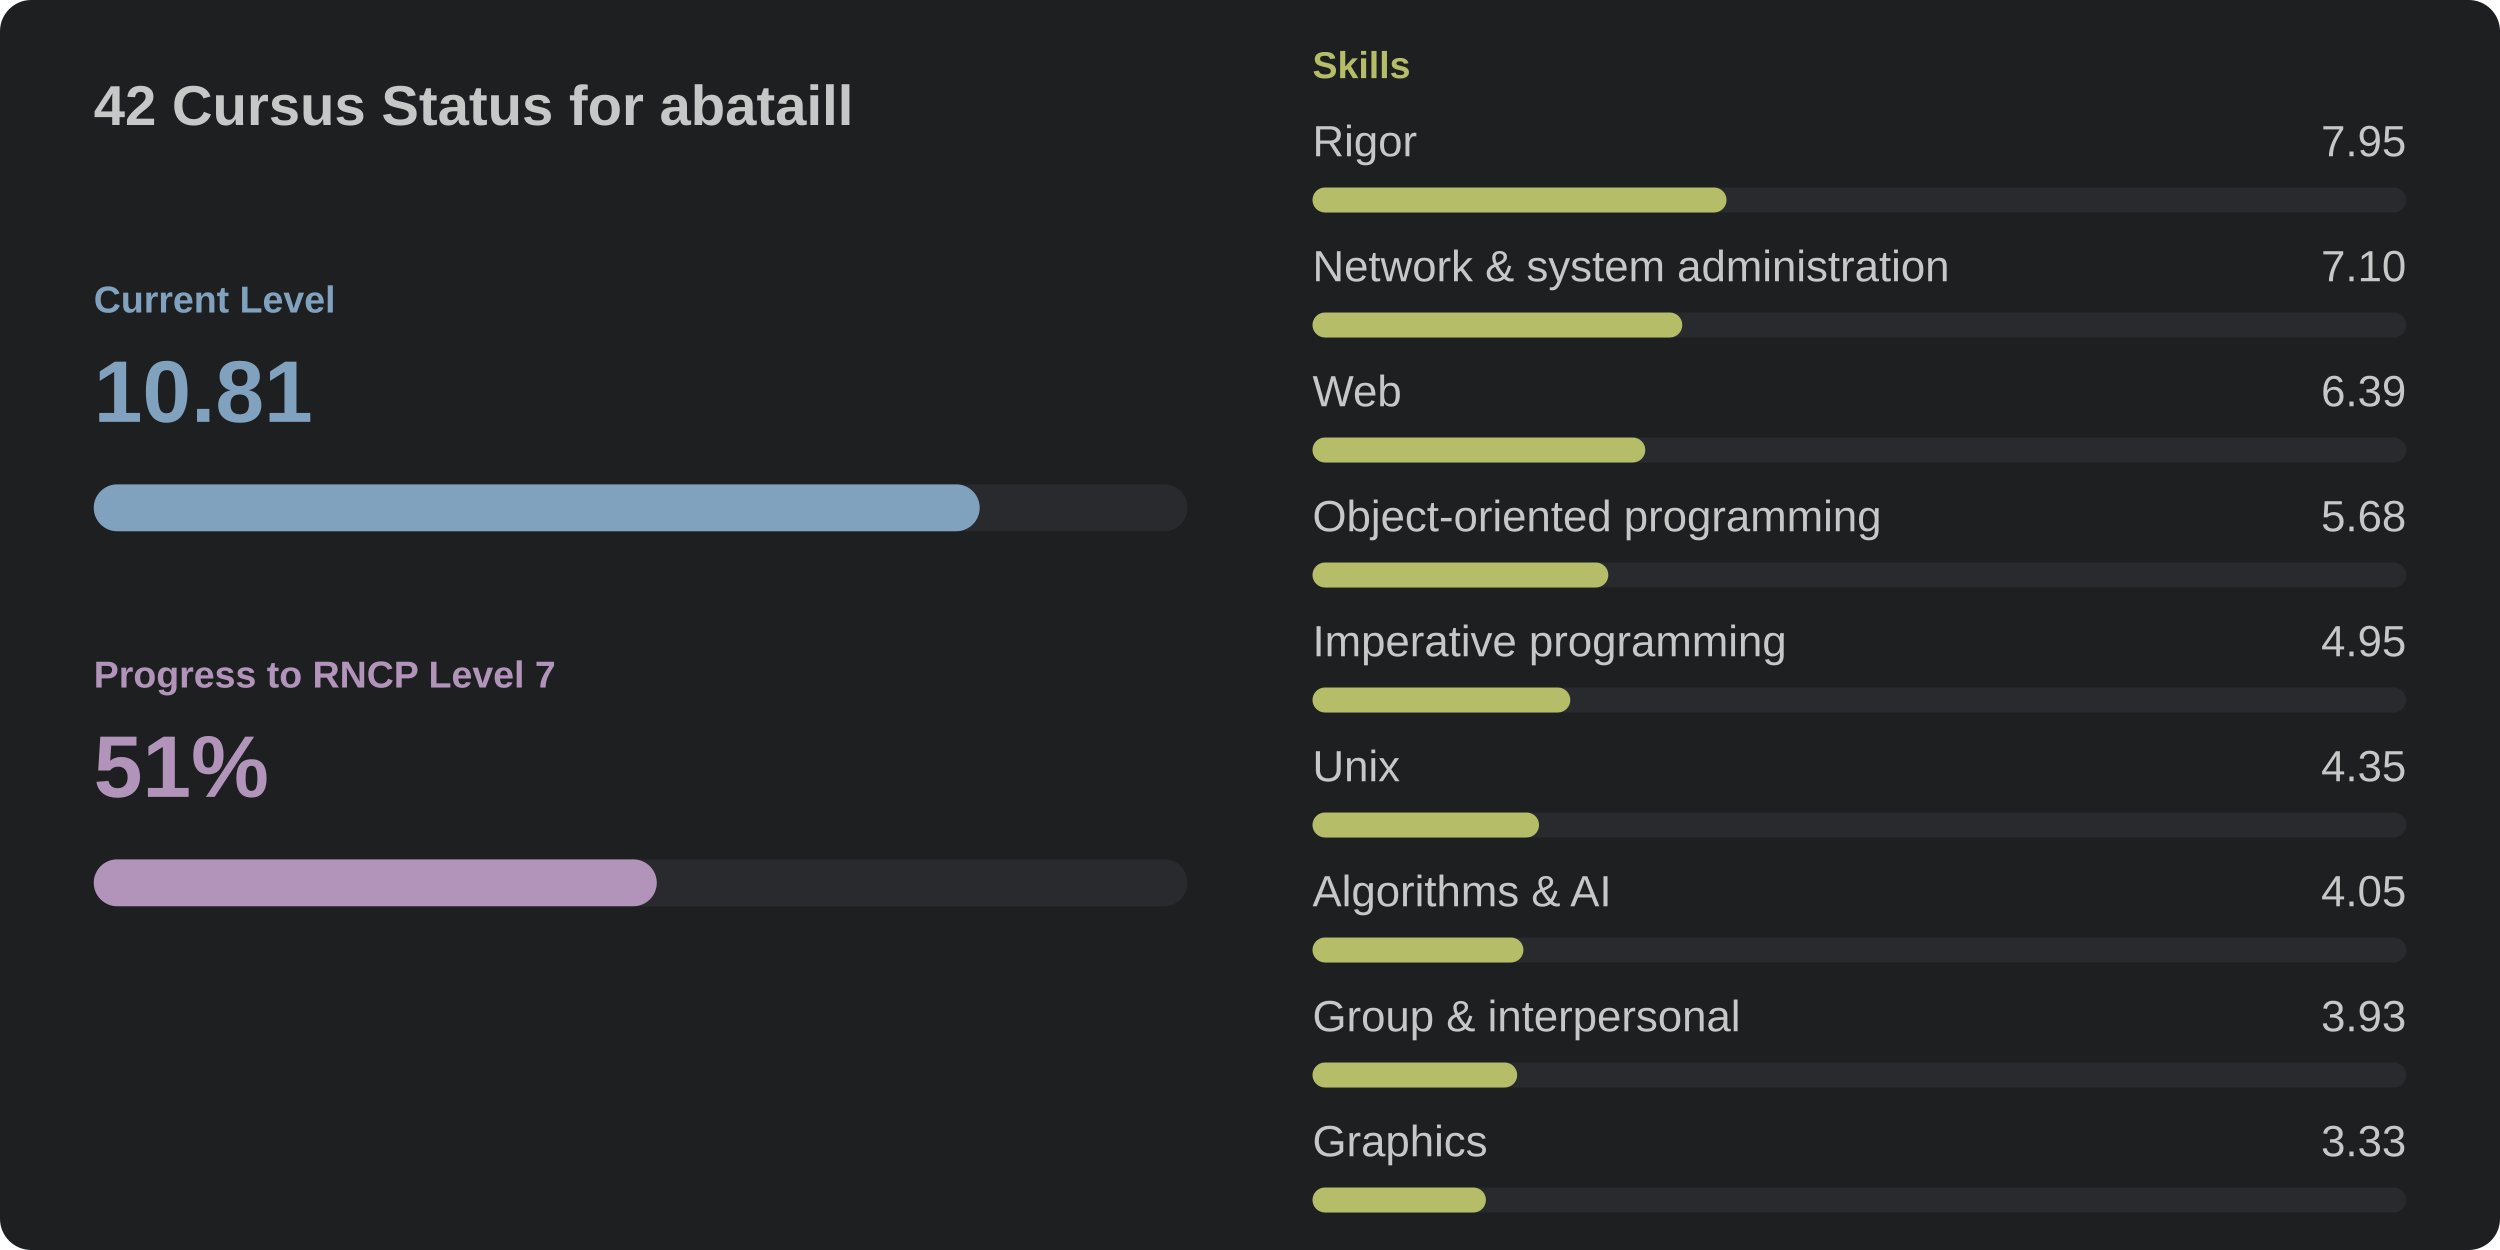
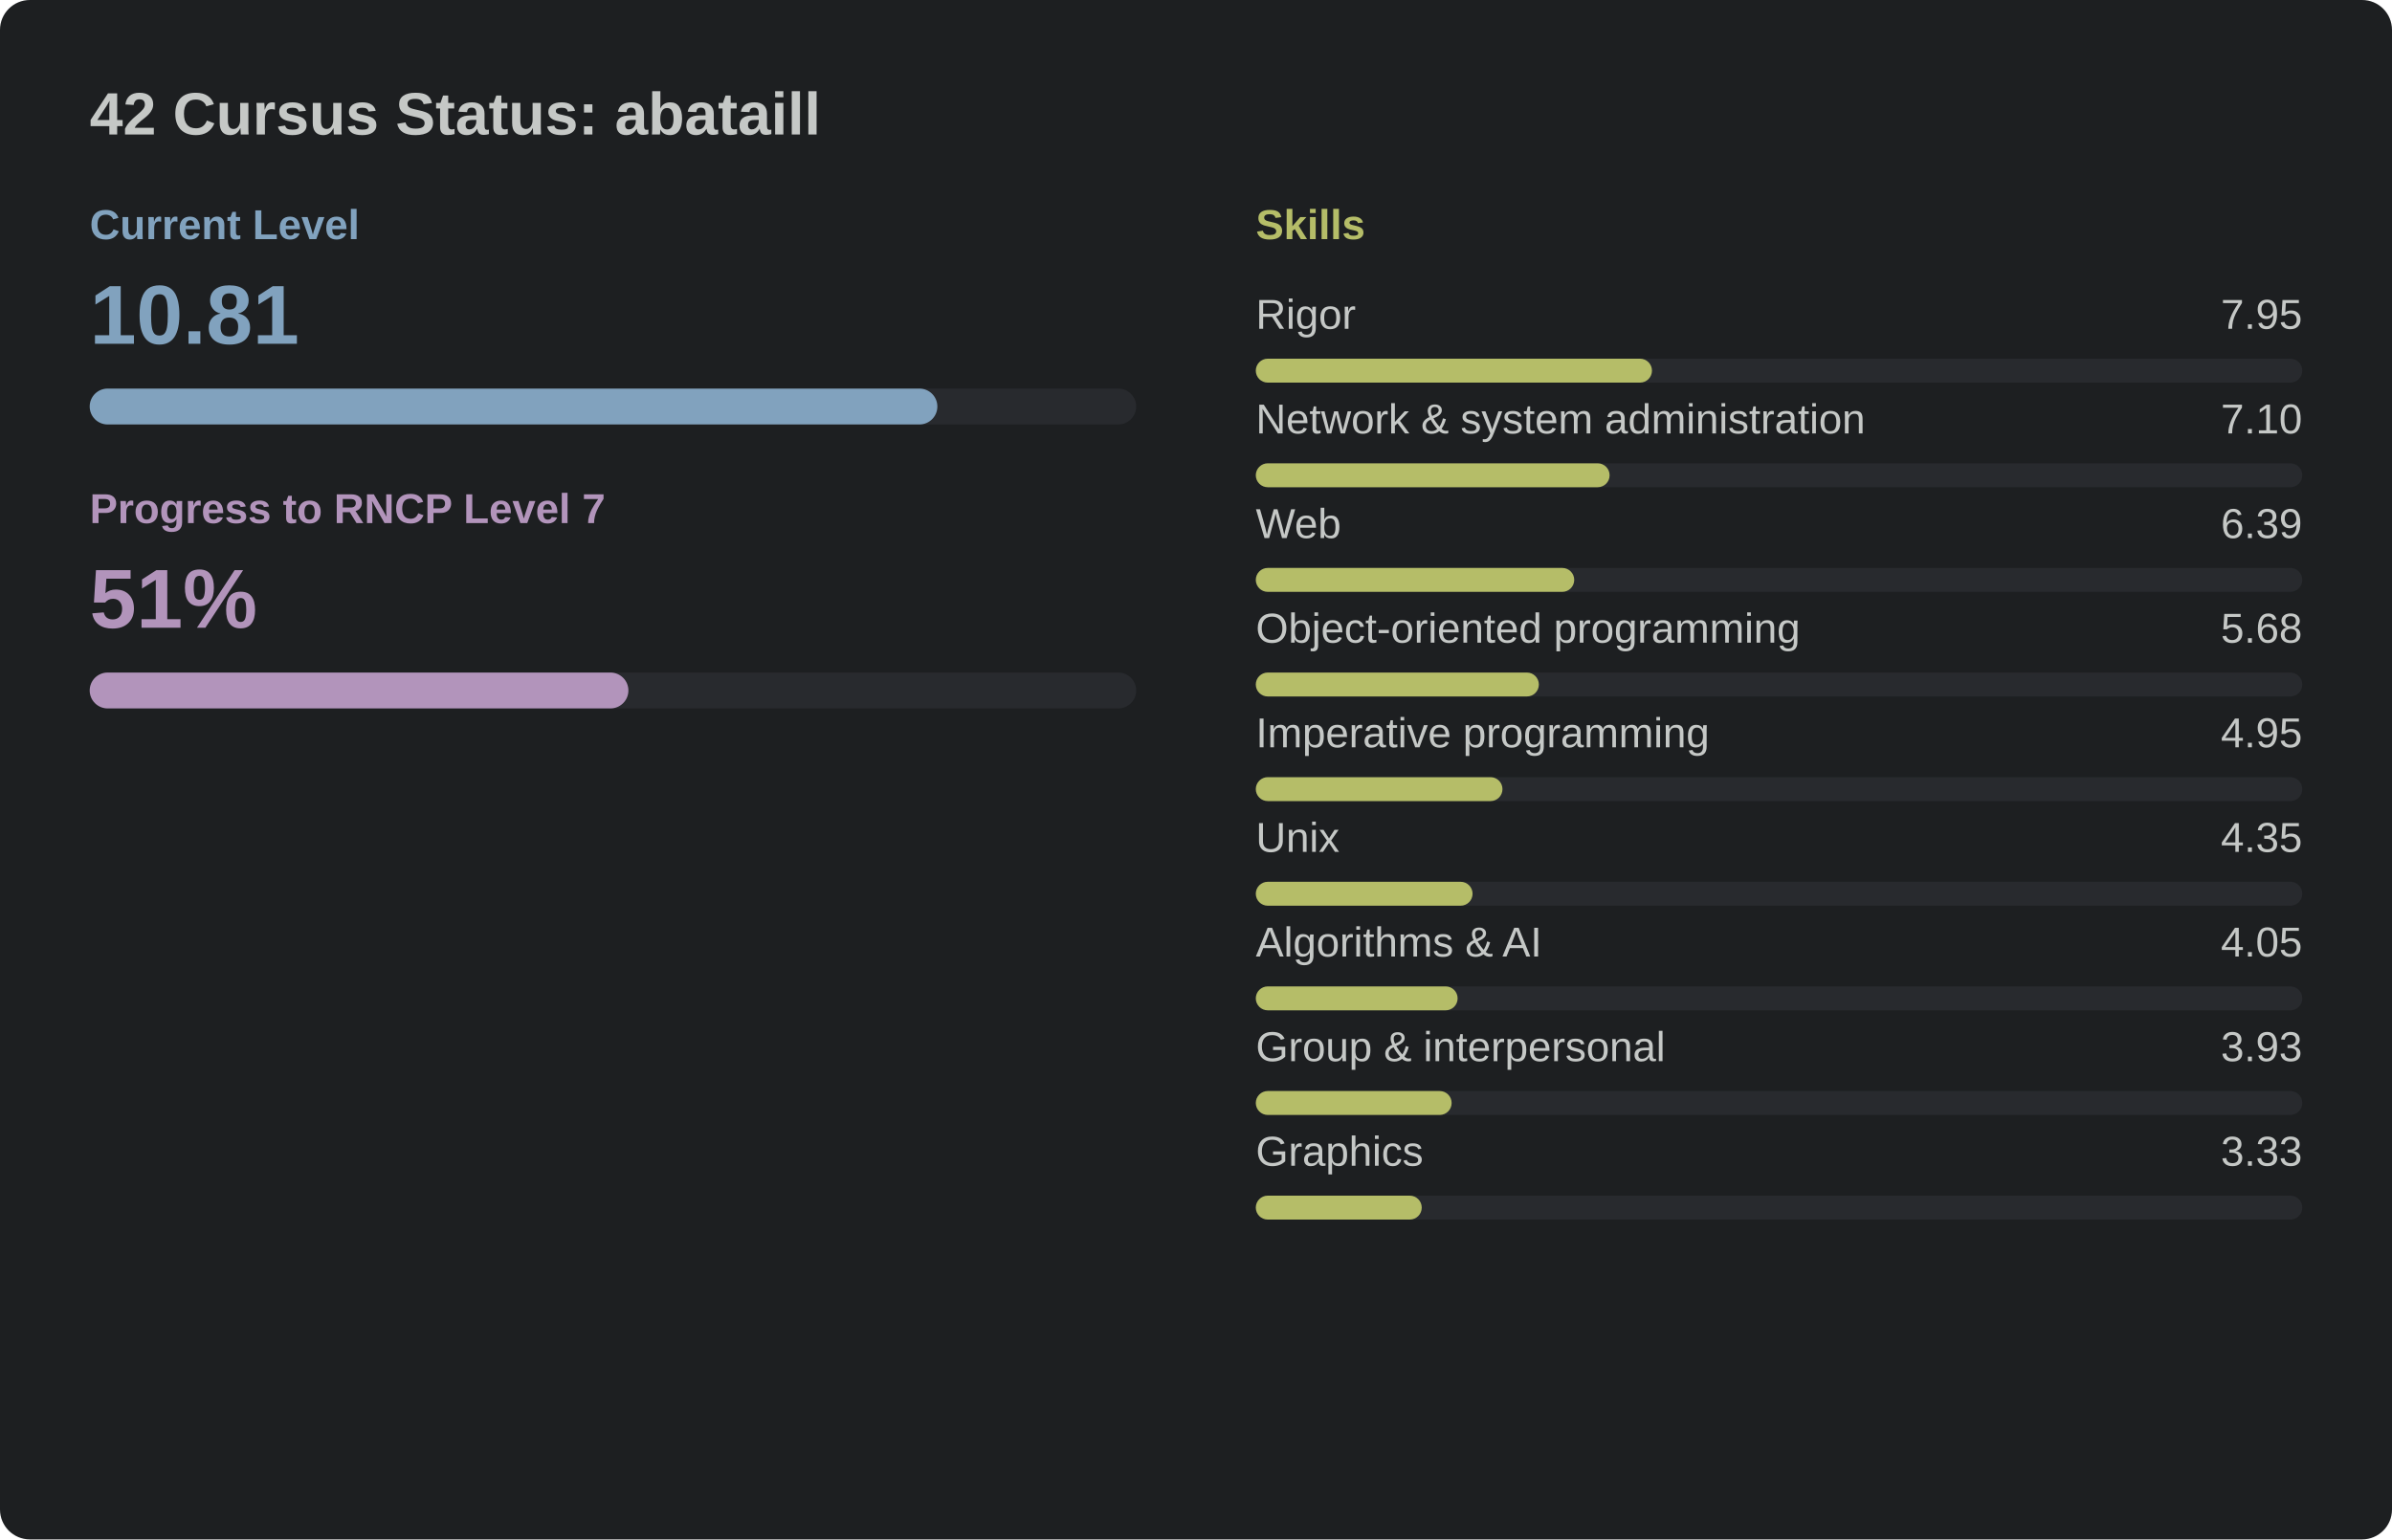
- <svg xmlns="http://www.w3.org/2000/svg" width="800" height="400">
-   <rect width="100%" height="100%" rx="10" style="fill: #1d1f21;" />
-   <text x="30" y="40" style="font: 600 18px 'Segoe UI', Arial, sans-serif; fill: #c5c8c6;">42 Cursus Status for abataill</text>
+ <svg xmlns="http://www.w3.org/2000/svg" width="800" height="515" viewBox="0 0 800 515" fill="none">
+   <rect width="800" height="515" rx="10" fill="#1d1f21" />
+   <text x="30" y="45" font-family="'Segoe UI', Arial, sans-serif" font-size="20" font-weight="600" fill="#c5c8c6">42 Cursus Status: abataill</text>
  <g transform="translate(30, 80)">
-     <text y="20" style="font: 600 12px 'Segoe UI', Arial, sans-serif; fill: #81a2be; text-transform: uppercase;">Current Level</text>
-     <text y="55" style="font: 700 28px 'Segoe UI', Arial, sans-serif; fill: #81a2be;">10.81</text>
-     <rect y="75" width="350" height="15" rx="7.5" style="fill: #282a2e;" />
-     <rect y="75" width="283.5" height="15" rx="7.5" style="fill: #81a2be;" />
-     <text y="140" style="font: 600 12px 'Segoe UI', Arial, sans-serif; fill: #b294bb; text-transform: uppercase;">Progress to RNCP Level 7</text>
-     <text y="175" style="font: 700 28px 'Segoe UI', Arial, sans-serif; fill: #b294bb;">51%</text>
-     <rect y="195" width="350" height="15" rx="7.5" style="fill: #282a2e;" />
-     <rect y="195" width="180.167" height="15" rx="7.5" style="fill: #b294bb;" />
+     <text y="0" font-family="'Segoe UI', Arial, sans-serif" font-size="14" font-weight="600" fill="#81a2be" style="text-transform: uppercase;">Current Level</text>
+     <text y="35" font-family="'Segoe UI', Arial, sans-serif" font-size="28" font-weight="700" fill="#81a2be">10.81</text>
+     <rect y="50" width="350" height="12" rx="6" fill="#282a2e" />
+     <rect y="50" width="283.5" height="12" rx="6" fill="#81a2be" />
+     <text y="95" font-family="'Segoe UI', Arial, sans-serif" font-size="14" font-weight="600" fill="#b294bb" style="text-transform: uppercase;">Progress to RNCP Level 7</text>
+     <text y="130" font-family="'Segoe UI', Arial, sans-serif" font-size="28" font-weight="700" fill="#b294bb">51%</text>
+     <rect y="145" width="350" height="12" rx="6" fill="#282a2e" />
+     <rect y="145" width="180.167" height="12" rx="6" fill="#b294bb" />
  </g>
-   <g transform="translate(420, 25.0)">
-     <text y="0" style="font: 600 12px 'Segoe UI', Arial, sans-serif; fill: #b5bd68; text-transform: uppercase;">Skills</text>
-     <g transform="translate(0, 25)">
-       <text style="font: 400 14px 'Segoe UI', Arial, sans-serif; fill: #c5c8c6;">Rigor</text>
-       <text x="350" text-anchor="end" style="font: 400 14px 'Segoe UI', Arial, sans-serif; fill: #c5c8c6;">7.95</text>
-       <rect y="10" width="350" height="8" rx="4" style="fill: #282a2e;" />
-       <rect y="10" width="132.5" height="8" rx="4" style="fill: #b5bd68;" />
+   <g transform="translate(420, 80)">
+     <text y="0" font-family="'Segoe UI', Arial, sans-serif" font-size="14" font-weight="600" fill="#b5bd68" style="text-transform: uppercase;">Skills</text>
+     <g transform="translate(0, 30)">
+       <text font-family="'Segoe UI', Arial, sans-serif" font-size="14" fill="#c5c8c6">Rigor</text>
+       <text x="350" text-anchor="end" font-family="'Segoe UI', Arial, sans-serif" font-size="14" fill="#c5c8c6">7.95</text>
+       <rect y="10" width="350" height="8" rx="4" fill="#282a2e" />
+       <rect y="10" width="132.5" height="8" rx="4" fill="#b5bd68" />
    </g>
    <g transform="translate(0, 65)">
-       <text style="font: 400 14px 'Segoe UI', Arial, sans-serif; fill: #c5c8c6;">Network &amp; system administration</text>
-       <text x="350" text-anchor="end" style="font: 400 14px 'Segoe UI', Arial, sans-serif; fill: #c5c8c6;">7.10</text>
-       <rect y="10" width="350" height="8" rx="4" style="fill: #282a2e;" />
-       <rect y="10" width="118.333" height="8" rx="4" style="fill: #b5bd68;" />
+       <text font-family="'Segoe UI', Arial, sans-serif" font-size="14" fill="#c5c8c6">Network &amp; system administration</text>
+       <text x="350" text-anchor="end" font-family="'Segoe UI', Arial, sans-serif" font-size="14" fill="#c5c8c6">7.10</text>
+       <rect y="10" width="350" height="8" rx="4" fill="#282a2e" />
+       <rect y="10" width="118.333" height="8" rx="4" fill="#b5bd68" />
    </g>
-     <g transform="translate(0, 105)">
-       <text style="font: 400 14px 'Segoe UI', Arial, sans-serif; fill: #c5c8c6;">Web</text>
-       <text x="350" text-anchor="end" style="font: 400 14px 'Segoe UI', Arial, sans-serif; fill: #c5c8c6;">6.39</text>
-       <rect y="10" width="350" height="8" rx="4" style="fill: #282a2e;" />
-       <rect y="10" width="106.5" height="8" rx="4" style="fill: #b5bd68;" />
+     <g transform="translate(0, 100)">
+       <text font-family="'Segoe UI', Arial, sans-serif" font-size="14" fill="#c5c8c6">Web</text>
+       <text x="350" text-anchor="end" font-family="'Segoe UI', Arial, sans-serif" font-size="14" fill="#c5c8c6">6.39</text>
+       <rect y="10" width="350" height="8" rx="4" fill="#282a2e" />
+       <rect y="10" width="106.5" height="8" rx="4" fill="#b5bd68" />
    </g>
-     <g transform="translate(0, 145)">
-       <text style="font: 400 14px 'Segoe UI', Arial, sans-serif; fill: #c5c8c6;">Object-oriented programming</text>
-       <text x="350" text-anchor="end" style="font: 400 14px 'Segoe UI', Arial, sans-serif; fill: #c5c8c6;">5.68</text>
-       <rect y="10" width="350" height="8" rx="4" style="fill: #282a2e;" />
-       <rect y="10" width="94.667" height="8" rx="4" style="fill: #b5bd68;" />
+     <g transform="translate(0, 135)">
+       <text font-family="'Segoe UI', Arial, sans-serif" font-size="14" fill="#c5c8c6">Object-oriented programming</text>
+       <text x="350" text-anchor="end" font-family="'Segoe UI', Arial, sans-serif" font-size="14" fill="#c5c8c6">5.68</text>
+       <rect y="10" width="350" height="8" rx="4" fill="#282a2e" />
+       <rect y="10" width="94.667" height="8" rx="4" fill="#b5bd68" />
    </g>
-     <g transform="translate(0, 185)">
-       <text style="font: 400 14px 'Segoe UI', Arial, sans-serif; fill: #c5c8c6;">Imperative programming</text>
-       <text x="350" text-anchor="end" style="font: 400 14px 'Segoe UI', Arial, sans-serif; fill: #c5c8c6;">4.95</text>
-       <rect y="10" width="350" height="8" rx="4" style="fill: #282a2e;" />
-       <rect y="10" width="82.5" height="8" rx="4" style="fill: #b5bd68;" />
+     <g transform="translate(0, 170)">
+       <text font-family="'Segoe UI', Arial, sans-serif" font-size="14" fill="#c5c8c6">Imperative programming</text>
+       <text x="350" text-anchor="end" font-family="'Segoe UI', Arial, sans-serif" font-size="14" fill="#c5c8c6">4.95</text>
+       <rect y="10" width="350" height="8" rx="4" fill="#282a2e" />
+       <rect y="10" width="82.5" height="8" rx="4" fill="#b5bd68" />
    </g>
-     <g transform="translate(0, 225)">
-       <text style="font: 400 14px 'Segoe UI', Arial, sans-serif; fill: #c5c8c6;">Unix</text>
-       <text x="350" text-anchor="end" style="font: 400 14px 'Segoe UI', Arial, sans-serif; fill: #c5c8c6;">4.35</text>
-       <rect y="10" width="350" height="8" rx="4" style="fill: #282a2e;" />
-       <rect y="10" width="72.5" height="8" rx="4" style="fill: #b5bd68;" />
+     <g transform="translate(0, 205)">
+       <text font-family="'Segoe UI', Arial, sans-serif" font-size="14" fill="#c5c8c6">Unix</text>
+       <text x="350" text-anchor="end" font-family="'Segoe UI', Arial, sans-serif" font-size="14" fill="#c5c8c6">4.35</text>
+       <rect y="10" width="350" height="8" rx="4" fill="#282a2e" />
+       <rect y="10" width="72.5" height="8" rx="4" fill="#b5bd68" />
    </g>
-     <g transform="translate(0, 265)">
-       <text style="font: 400 14px 'Segoe UI', Arial, sans-serif; fill: #c5c8c6;">Algorithms &amp; AI</text>
-       <text x="350" text-anchor="end" style="font: 400 14px 'Segoe UI', Arial, sans-serif; fill: #c5c8c6;">4.05</text>
-       <rect y="10" width="350" height="8" rx="4" style="fill: #282a2e;" />
-       <rect y="10" width="67.5" height="8" rx="4" style="fill: #b5bd68;" />
+     <g transform="translate(0, 240)">
+       <text font-family="'Segoe UI', Arial, sans-serif" font-size="14" fill="#c5c8c6">Algorithms &amp; AI</text>
+       <text x="350" text-anchor="end" font-family="'Segoe UI', Arial, sans-serif" font-size="14" fill="#c5c8c6">4.05</text>
+       <rect y="10" width="350" height="8" rx="4" fill="#282a2e" />
+       <rect y="10" width="67.5" height="8" rx="4" fill="#b5bd68" />
    </g>
-     <g transform="translate(0, 305)">
-       <text style="font: 400 14px 'Segoe UI', Arial, sans-serif; fill: #c5c8c6;">Group &amp; interpersonal</text>
-       <text x="350" text-anchor="end" style="font: 400 14px 'Segoe UI', Arial, sans-serif; fill: #c5c8c6;">3.93</text>
-       <rect y="10" width="350" height="8" rx="4" style="fill: #282a2e;" />
-       <rect y="10" width="65.5" height="8" rx="4" style="fill: #b5bd68;" />
+     <g transform="translate(0, 275)">
+       <text font-family="'Segoe UI', Arial, sans-serif" font-size="14" fill="#c5c8c6">Group &amp; interpersonal</text>
+       <text x="350" text-anchor="end" font-family="'Segoe UI', Arial, sans-serif" font-size="14" fill="#c5c8c6">3.93</text>
+       <rect y="10" width="350" height="8" rx="4" fill="#282a2e" />
+       <rect y="10" width="65.5" height="8" rx="4" fill="#b5bd68" />
    </g>
-     <g transform="translate(0, 345)">
-       <text style="font: 400 14px 'Segoe UI', Arial, sans-serif; fill: #c5c8c6;">Graphics</text>
-       <text x="350" text-anchor="end" style="font: 400 14px 'Segoe UI', Arial, sans-serif; fill: #c5c8c6;">3.33</text>
-       <rect y="10" width="350" height="8" rx="4" style="fill: #282a2e;" />
-       <rect y="10" width="55.5" height="8" rx="4" style="fill: #b5bd68;" />
+     <g transform="translate(0, 310)">
+       <text font-family="'Segoe UI', Arial, sans-serif" font-size="14" fill="#c5c8c6">Graphics</text>
+       <text x="350" text-anchor="end" font-family="'Segoe UI', Arial, sans-serif" font-size="14" fill="#c5c8c6">3.33</text>
+       <rect y="10" width="350" height="8" rx="4" fill="#282a2e" />
+       <rect y="10" width="55.5" height="8" rx="4" fill="#b5bd68" />
    </g>
  </g>
</svg>
